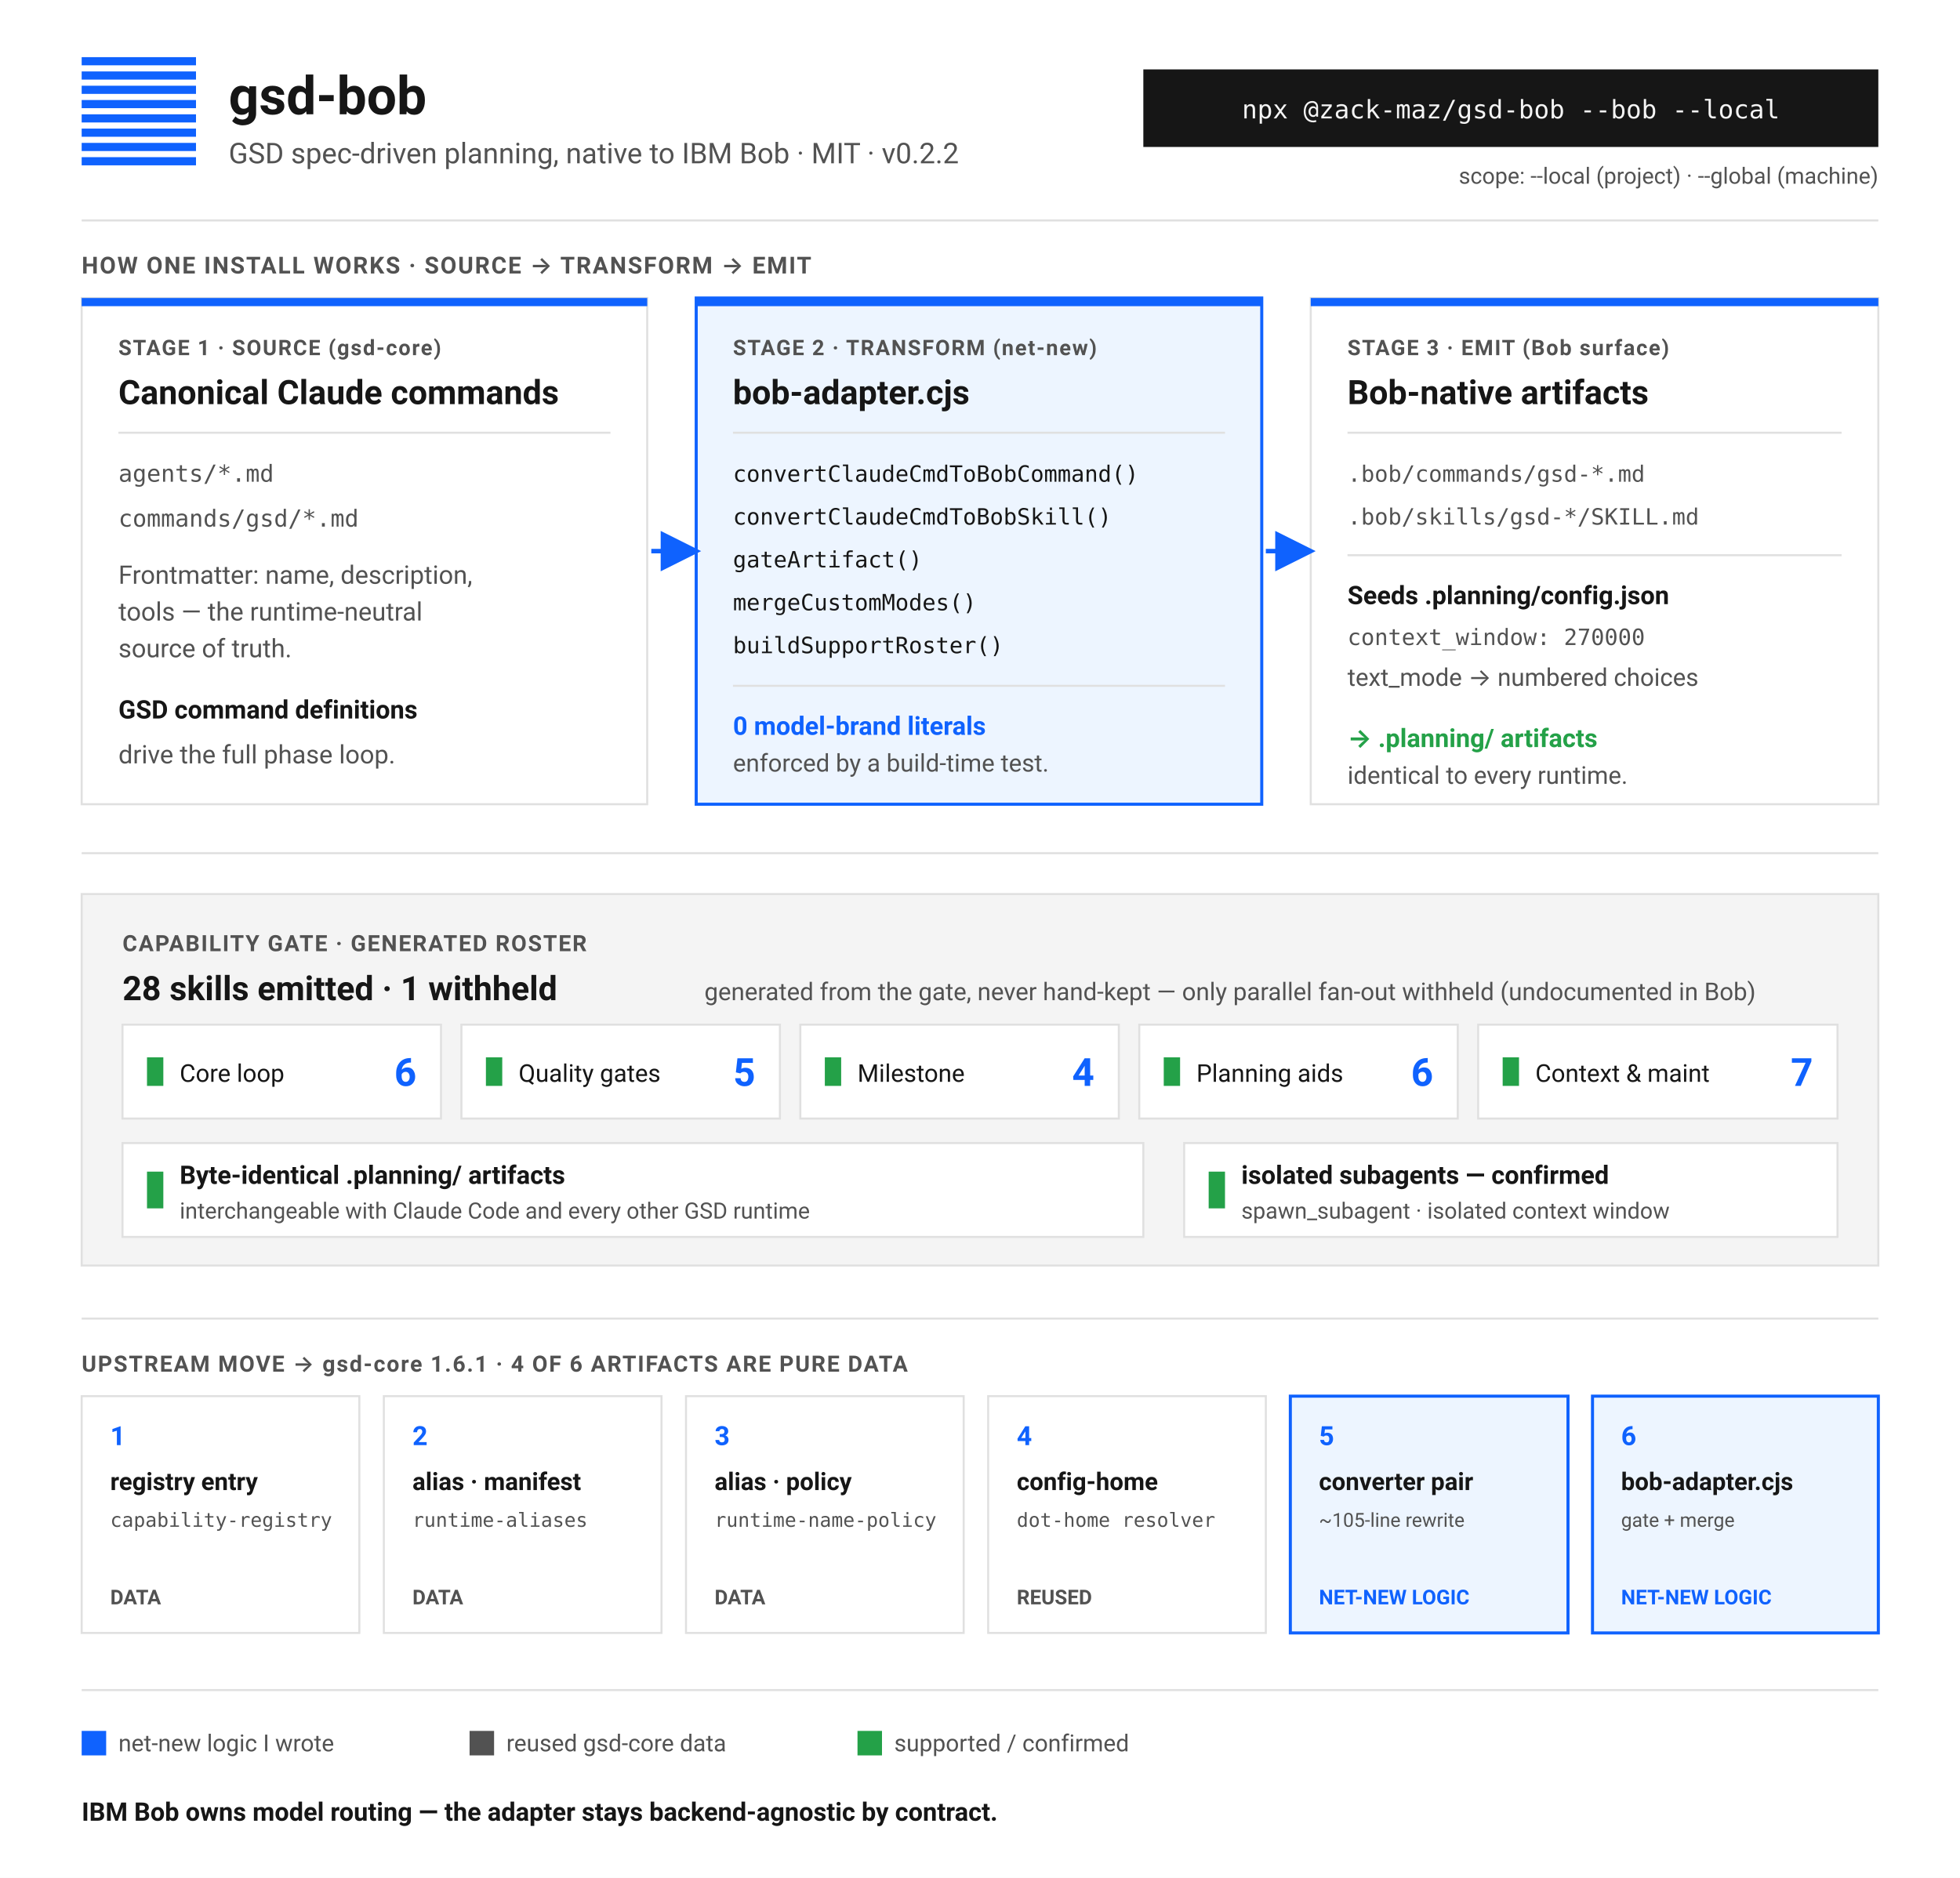
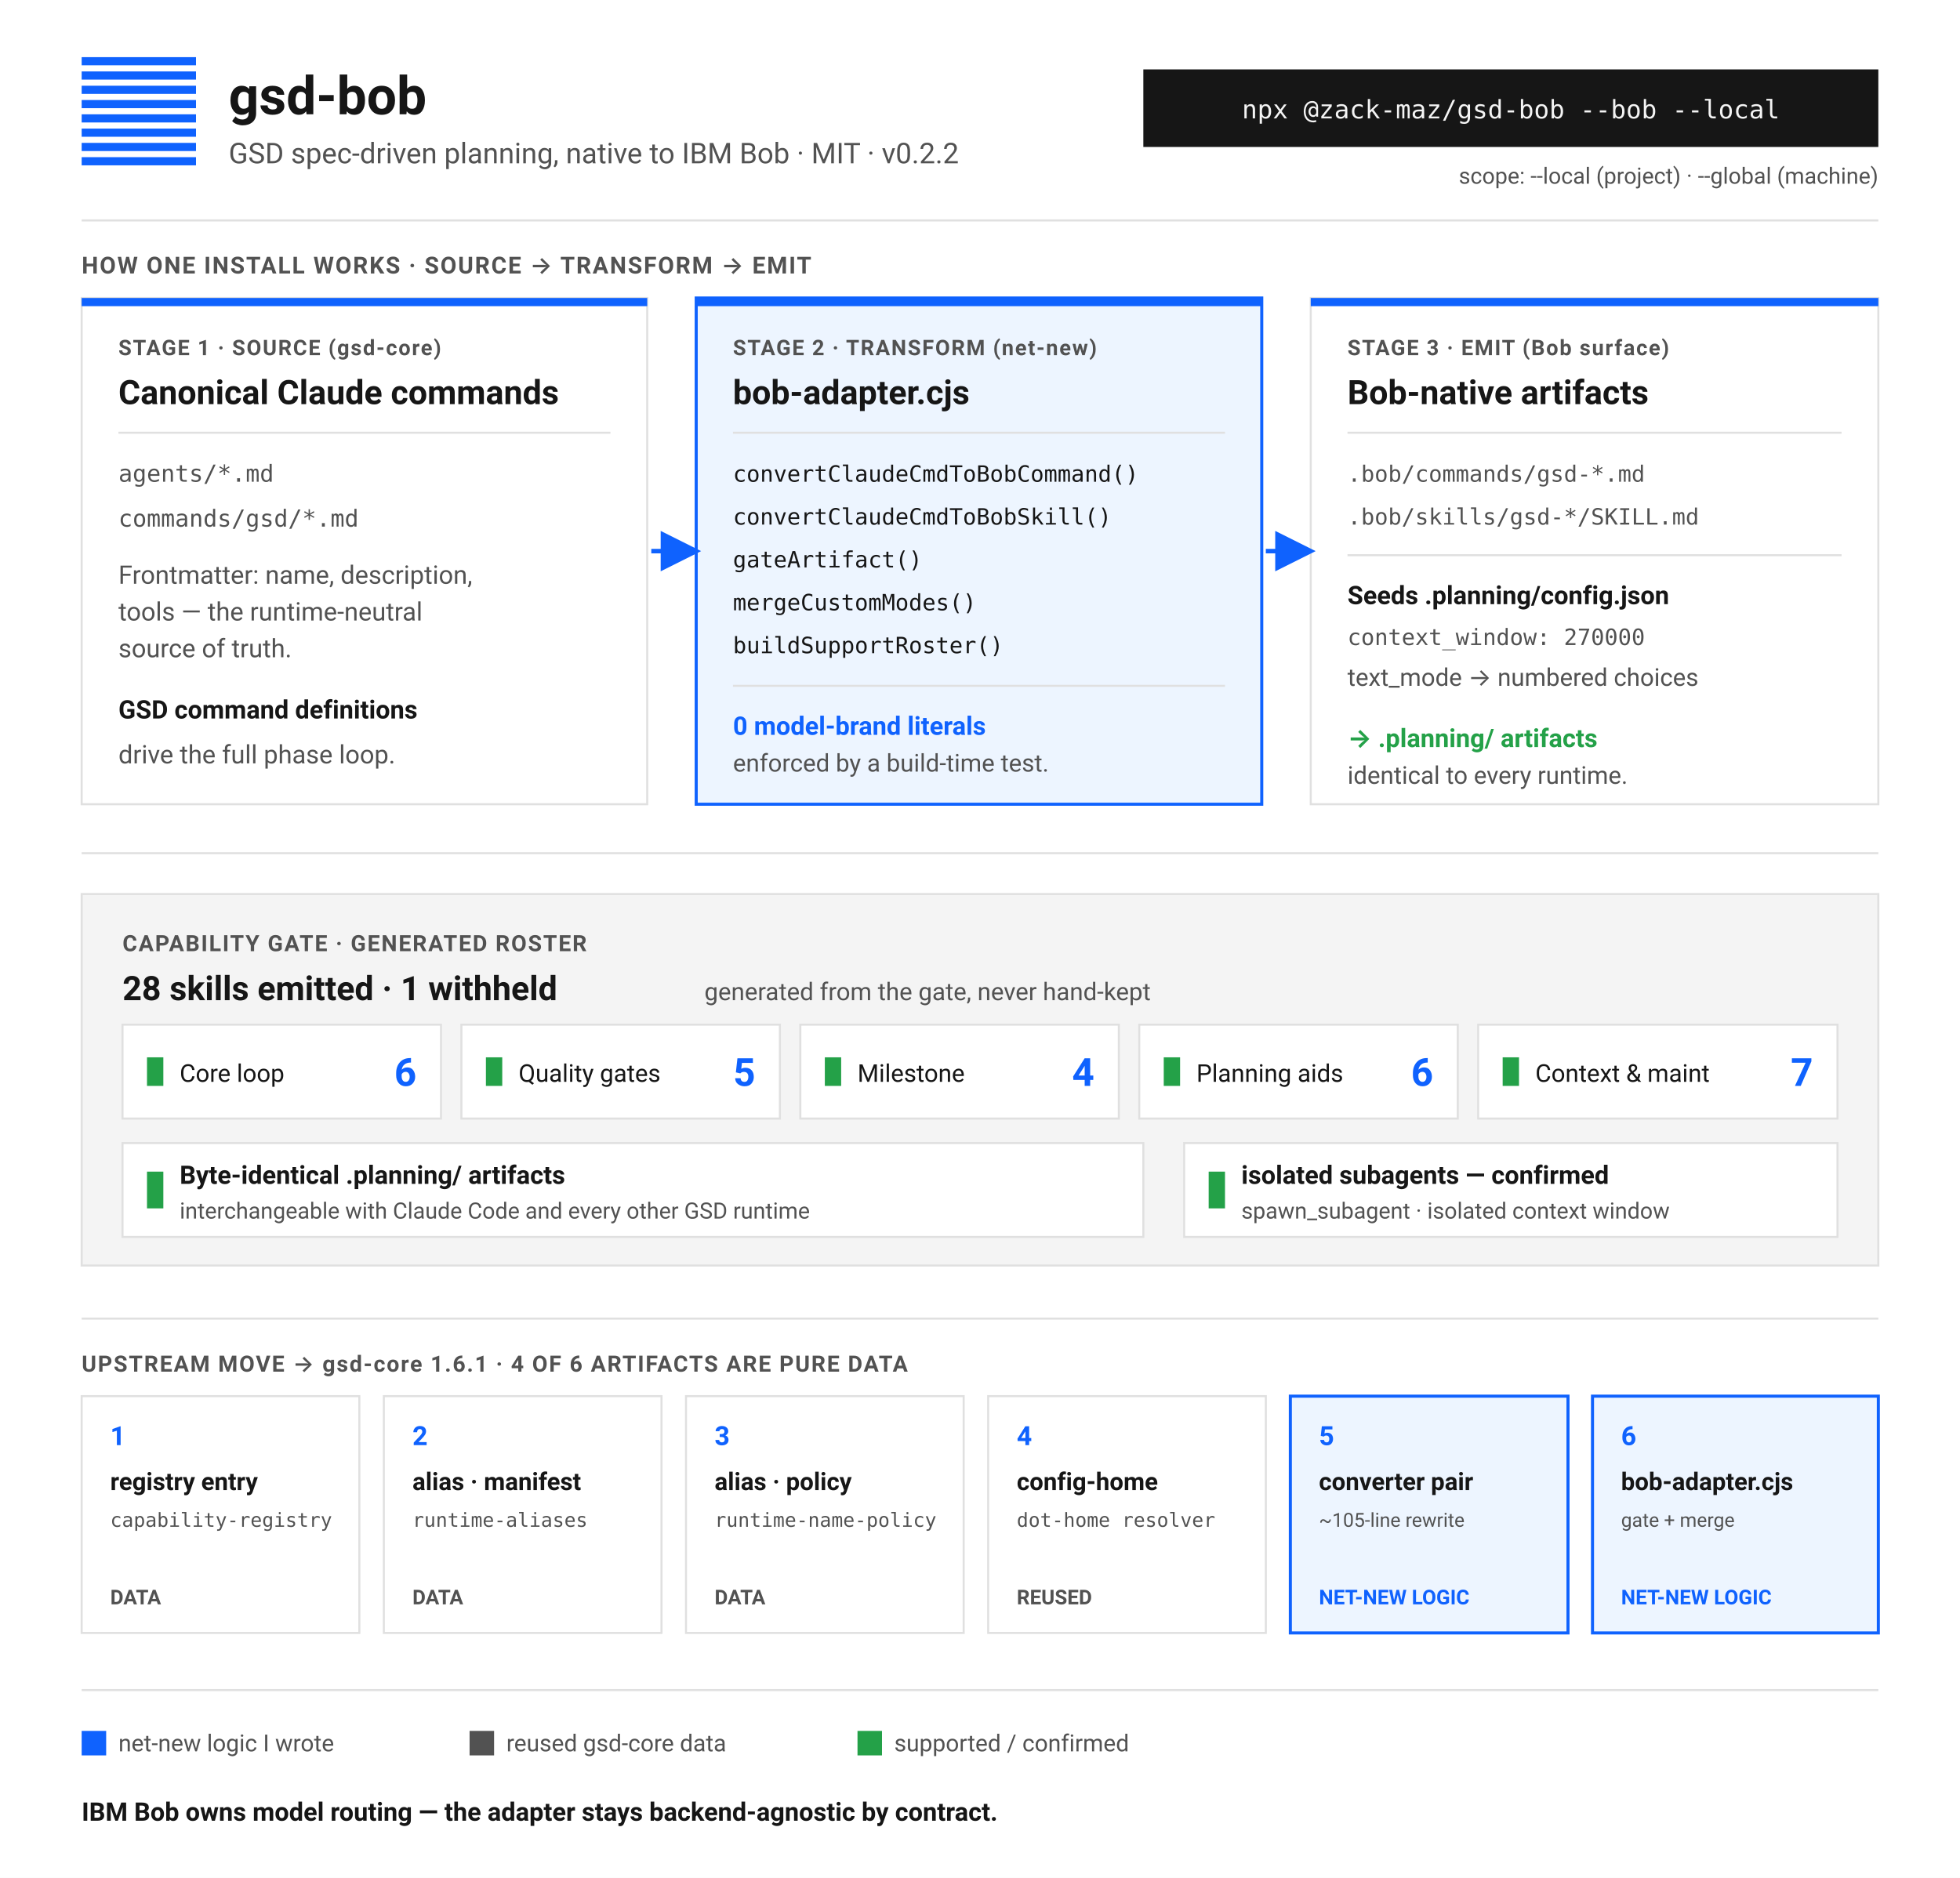
<svg xmlns="http://www.w3.org/2000/svg" viewBox="0 0 960 920" role="img" aria-labelledby="t d" font-family="'IBM Plex Sans', ui-sans-serif, system-ui, -apple-system, Segoe UI, Roboto, sans-serif">
  <style>
    .bg{fill:#ffffff;}
    .panel{fill:#f4f4f4;stroke:#e0e0e0;stroke-width:1;}
    .logic{fill:#edf5ff;stroke:#0f62fe;stroke-width:1.5;}
    .white{fill:#ffffff;stroke:#e0e0e0;stroke-width:1;}
    .ink{fill:#161616;}
    .mut{fill:#525252;}
    .blue{fill:#0f62fe;}
    .bar{fill:#0f62fe;}
    .mono{font-family:'IBM Plex Mono', ui-monospace, SFMono-Regular, Menlo, monospace;}
    .lbl{fill:#525252;font-weight:600;letter-spacing:0.06em;}
    .rule{stroke:#e0e0e0;stroke-width:1;}
    .arw{stroke:#0f62fe;stroke-width:2.2;fill:none;}
    .pill{fill:#161616;}
    .grn{fill:#24a148;}
  </style>
  <defs>
    <marker id="a" markerWidth="9" markerHeight="9" refX="7" refY="4.5" orient="auto">
      <path d="M0 0 L9 4.5 L0 9 z" fill="#0f62fe" />
    </marker>
  </defs>
  <rect class="bg" x="0" y="0" width="960" height="920" />
  <g>
    <rect class="bar" x="40" y="28" width="56" height="4" />
    <rect class="bar" x="40" y="35" width="56" height="4" />
    <rect class="bar" x="40" y="42" width="56" height="4" />
    <rect class="bar" x="40" y="49" width="56" height="4" />
    <rect class="bar" x="40" y="56" width="56" height="4" />
    <rect class="bar" x="40" y="63" width="56" height="4" />
    <rect class="bar" x="40" y="70" width="56" height="4" />
    <rect class="bar" x="40" y="77" width="56" height="4" />
  </g>
  <text x="112" y="56" class="ink" font-size="26" font-weight="700">gsd-bob</text>
  <text x="112" y="80" class="mut" font-size="14">GSD spec-driven planning, native to IBM Bob · MIT · v0.2.2</text>
  <rect class="pill" x="560" y="34" width="360" height="38" />
  <text x="740" y="58" text-anchor="middle" class="mono" fill="#f4f4f4" font-size="12.5">npx @zack-maz/gsd-bob --bob --local</text>
  <text x="920" y="90" text-anchor="end" class="mut" font-size="11">scope: --local (project) · --global (machine)</text>
  <line class="rule" x1="40" y1="108" x2="920" y2="108" />
  <text x="40" y="134" class="lbl" font-size="11.5">HOW ONE INSTALL WORKS · SOURCE → TRANSFORM → EMIT</text>
  <rect class="white" x="40" y="146" width="277" height="248" />
  <rect class="bar" x="40" y="146" width="277" height="4" />
  <text x="58" y="174" class="lbl" font-size="10.5">STAGE 1 · SOURCE (gsd-core)</text>
  <text x="58" y="198" class="ink" font-size="16.5" font-weight="700">Canonical Claude commands</text>
  <line class="rule" x1="58" y1="212" x2="299" y2="212" />
  <text x="58" y="236" class="mut mono" font-size="11.5">agents/*.md</text>
  <text x="58" y="258" class="mut mono" font-size="11.5">commands/gsd/*.md</text>
  <text x="58" y="286" class="mut" font-size="12.5">Frontmatter: name, description,</text>
  <text x="58" y="304" class="mut" font-size="12.5">tools — the runtime-neutral</text>
  <text x="58" y="322" class="mut" font-size="12.5">source of truth.</text>
  <text x="58" y="352" class="ink" font-size="12.5" font-weight="600">GSD command definitions</text>
  <text x="58" y="374" class="mut" font-size="12.5">drive the full phase loop.</text>
  <rect class="logic" x="341" y="146" width="277" height="248" />
  <rect class="bar" x="341" y="146" width="277" height="4" />
  <text x="359" y="174" class="lbl" font-size="10.5" fill="#0f62fe">STAGE 2 · TRANSFORM (net-new)</text>
  <text x="359" y="198" class="ink" font-size="16.5" font-weight="700">bob-adapter.cjs</text>
  <line class="rule" x1="359" y1="212" x2="600" y2="212" />
  <text x="359" y="236" class="ink mono" font-size="11">convertClaudeCmdToBobCommand()</text>
  <text x="359" y="257" class="ink mono" font-size="11">convertClaudeCmdToBobSkill()</text>
  <text x="359" y="278" class="ink mono" font-size="11">gateArtifact()</text>
  <text x="359" y="299" class="ink mono" font-size="11">mergeCustomModes()</text>
  <text x="359" y="320" class="ink mono" font-size="11">buildSupportRoster()</text>
  <line class="rule" x1="359" y1="336" x2="600" y2="336" />
  <text x="359" y="360" class="blue" font-size="12.5" font-weight="600">0 model-brand literals</text>
  <text x="359" y="378" class="mut" font-size="12">enforced by a build-time test.</text>
  <rect class="white" x="642" y="146" width="278" height="248" />
  <rect class="bar" x="642" y="146" width="278" height="4" />
  <text x="660" y="174" class="lbl" font-size="10.5">STAGE 3 · EMIT (Bob surface)</text>
  <text x="660" y="198" class="ink" font-size="16.5" font-weight="700">Bob-native artifacts</text>
  <line class="rule" x1="660" y1="212" x2="902" y2="212" />
  <text x="660" y="236" class="mut mono" font-size="11">.bob/commands/gsd-*.md</text>
  <text x="660" y="257" class="mut mono" font-size="11">.bob/skills/gsd-*/SKILL.md</text>
  <line class="rule" x1="660" y1="272" x2="902" y2="272" />
  <text x="660" y="296" class="ink" font-size="12.5" font-weight="600">Seeds .planning/config.json</text>
  <text x="660" y="316" class="mut mono" font-size="11">context_window: 270000</text>
  <text x="660" y="336" class="mut" font-size="12">text_mode → numbered choices</text>
  <text x="660" y="366" class="grn" font-size="12.5" font-weight="700">→ .planning/ artifacts</text>
  <text x="660" y="384" class="mut" font-size="12">identical to every runtime.</text>
  <path class="arw" d="M319 270 L339 270" marker-end="url(#a)" />
  <path class="arw" d="M620 270 L640 270" marker-end="url(#a)" />
  <line class="rule" x1="40" y1="418" x2="920" y2="418" />
  <rect class="panel" x="40" y="438" width="880" height="182" />
  <text x="60" y="466" class="lbl" font-size="11">CAPABILITY GATE · GENERATED ROSTER</text>
  <text x="60" y="490" class="ink" font-size="16.5" font-weight="700">28 skills emitted · 1 withheld</text>
-   <text x="345" y="490" class="mut" font-size="12">generated from the gate, never hand-kept — only parallel fan-out withheld (undocumented in Bob)</text>
+   <text x="345" y="490" class="mut" font-size="12">generated from the gate, never hand-kept</text>
  <g>
    <rect class="white" x="60" y="502" width="156" height="46" />
    <rect class="grn" x="72" y="518" width="8" height="14" />
    <text x="88" y="530" class="ink" font-size="12">Core loop</text>
    <text x="204" y="532" text-anchor="end" class="blue" font-size="19" font-weight="700">6</text>
    <rect class="white" x="226" y="502" width="156" height="46" />
    <rect class="grn" x="238" y="518" width="8" height="14" />
    <text x="254" y="530" class="ink" font-size="12">Quality gates</text>
    <text x="370" y="532" text-anchor="end" class="blue" font-size="19" font-weight="700">5</text>
    <rect class="white" x="392" y="502" width="156" height="46" />
    <rect class="grn" x="404" y="518" width="8" height="14" />
    <text x="420" y="530" class="ink" font-size="12">Milestone</text>
    <text x="536" y="532" text-anchor="end" class="blue" font-size="19" font-weight="700">4</text>
    <rect class="white" x="558" y="502" width="156" height="46" />
    <rect class="grn" x="570" y="518" width="8" height="14" />
    <text x="586" y="530" class="ink" font-size="12">Planning aids</text>
    <text x="702" y="532" text-anchor="end" class="blue" font-size="19" font-weight="700">6</text>
    <rect class="white" x="724" y="502" width="176" height="46" />
    <rect class="grn" x="736" y="518" width="8" height="14" />
    <text x="752" y="530" class="ink" font-size="12">Context &amp; maint</text>
    <text x="888" y="532" text-anchor="end" class="blue" font-size="19" font-weight="700">7</text>
  </g>
  <g>
    <rect class="white" x="60" y="560" width="500" height="46" />
    <rect class="grn" x="72" y="574" width="8" height="18" />
    <text x="88" y="580" class="ink" font-size="12.5" font-weight="600">Byte-identical .planning/ artifacts</text>
    <text x="88" y="597" class="mut" font-size="11">interchangeable with Claude Code and every other GSD runtime</text>
    <rect class="white" x="580" y="560" width="320" height="46" />
    <rect class="grn" x="592" y="574" width="8" height="18" />
    <text x="608" y="580" class="ink" font-size="12.5" font-weight="600">isolated subagents — confirmed</text>
    <text x="608" y="597" class="mut" font-size="11">spawn_subagent · isolated context window</text>
  </g>
  <line class="rule" x1="40" y1="646" x2="920" y2="646" />
  <text x="40" y="672" class="lbl" font-size="11">UPSTREAM MOVE → gsd-core 1.6.1 · 4 OF 6 ARTIFACTS ARE PURE DATA</text>
  <g>
    <rect class="white" x="40" y="684" width="136" height="116" />
    <text x="54" y="708" class="blue" font-size="13" font-weight="700">1</text>
    <text x="54" y="730" class="ink" font-size="12" font-weight="600">registry entry</text>
    <text x="54" y="748" class="mut mono" font-size="9.5">capability-registry</text>
    <text x="54" y="786" class="mut" font-size="10" font-weight="700">DATA</text>
    <rect class="white" x="188" y="684" width="136" height="116" />
    <text x="202" y="708" class="blue" font-size="13" font-weight="700">2</text>
    <text x="202" y="730" class="ink" font-size="12" font-weight="600">alias · manifest</text>
    <text x="202" y="748" class="mut mono" font-size="9.5">runtime-aliases</text>
    <text x="202" y="786" class="mut" font-size="10" font-weight="700">DATA</text>
    <rect class="white" x="336" y="684" width="136" height="116" />
    <text x="350" y="708" class="blue" font-size="13" font-weight="700">3</text>
    <text x="350" y="730" class="ink" font-size="12" font-weight="600">alias · policy</text>
    <text x="350" y="748" class="mut mono" font-size="9.5">runtime-name-policy</text>
    <text x="350" y="786" class="mut" font-size="10" font-weight="700">DATA</text>
    <rect class="white" x="484" y="684" width="136" height="116" />
    <text x="498" y="708" class="blue" font-size="13" font-weight="700">4</text>
    <text x="498" y="730" class="ink" font-size="12" font-weight="600">config-home</text>
    <text x="498" y="748" class="mut mono" font-size="9.5">dot-home resolver</text>
    <text x="498" y="786" class="mut" font-size="10" font-weight="700">REUSED</text>
    <rect class="logic" x="632" y="684" width="136" height="116" />
    <text x="646" y="708" class="blue" font-size="13" font-weight="700">5</text>
    <text x="646" y="730" class="ink" font-size="12" font-weight="600">converter pair</text>
    <text x="646" y="748" class="mut" font-size="9.5">~105-line rewrite</text>
    <text x="646" y="786" class="blue" font-size="10" font-weight="700">NET-NEW LOGIC</text>
    <rect class="logic" x="780" y="684" width="140" height="116" />
    <text x="794" y="708" class="blue" font-size="13" font-weight="700">6</text>
    <text x="794" y="730" class="ink" font-size="12" font-weight="600">bob-adapter.cjs</text>
    <text x="794" y="748" class="mut" font-size="9.5">gate + merge</text>
    <text x="794" y="786" class="blue" font-size="10" font-weight="700">NET-NEW LOGIC</text>
  </g>
  <line class="rule" x1="40" y1="828" x2="920" y2="828" />
  <g font-size="11.5">
    <rect class="blue" x="40" y="848" width="12" height="12" />
    <text x="58" y="858" class="mut">net-new logic I wrote</text>
    <rect class="mut" x="230" y="848" width="12" height="12" />
    <text x="248" y="858" class="mut">reused gsd-core data</text>
    <rect class="grn" x="420" y="848" width="12" height="12" />
    <text x="438" y="858" class="mut">supported / confirmed</text>
  </g>
  <text x="40" y="892" class="ink" font-size="12.5" font-weight="600">IBM Bob owns model routing — the adapter stays backend-agnostic by contract.</text>
</svg>
